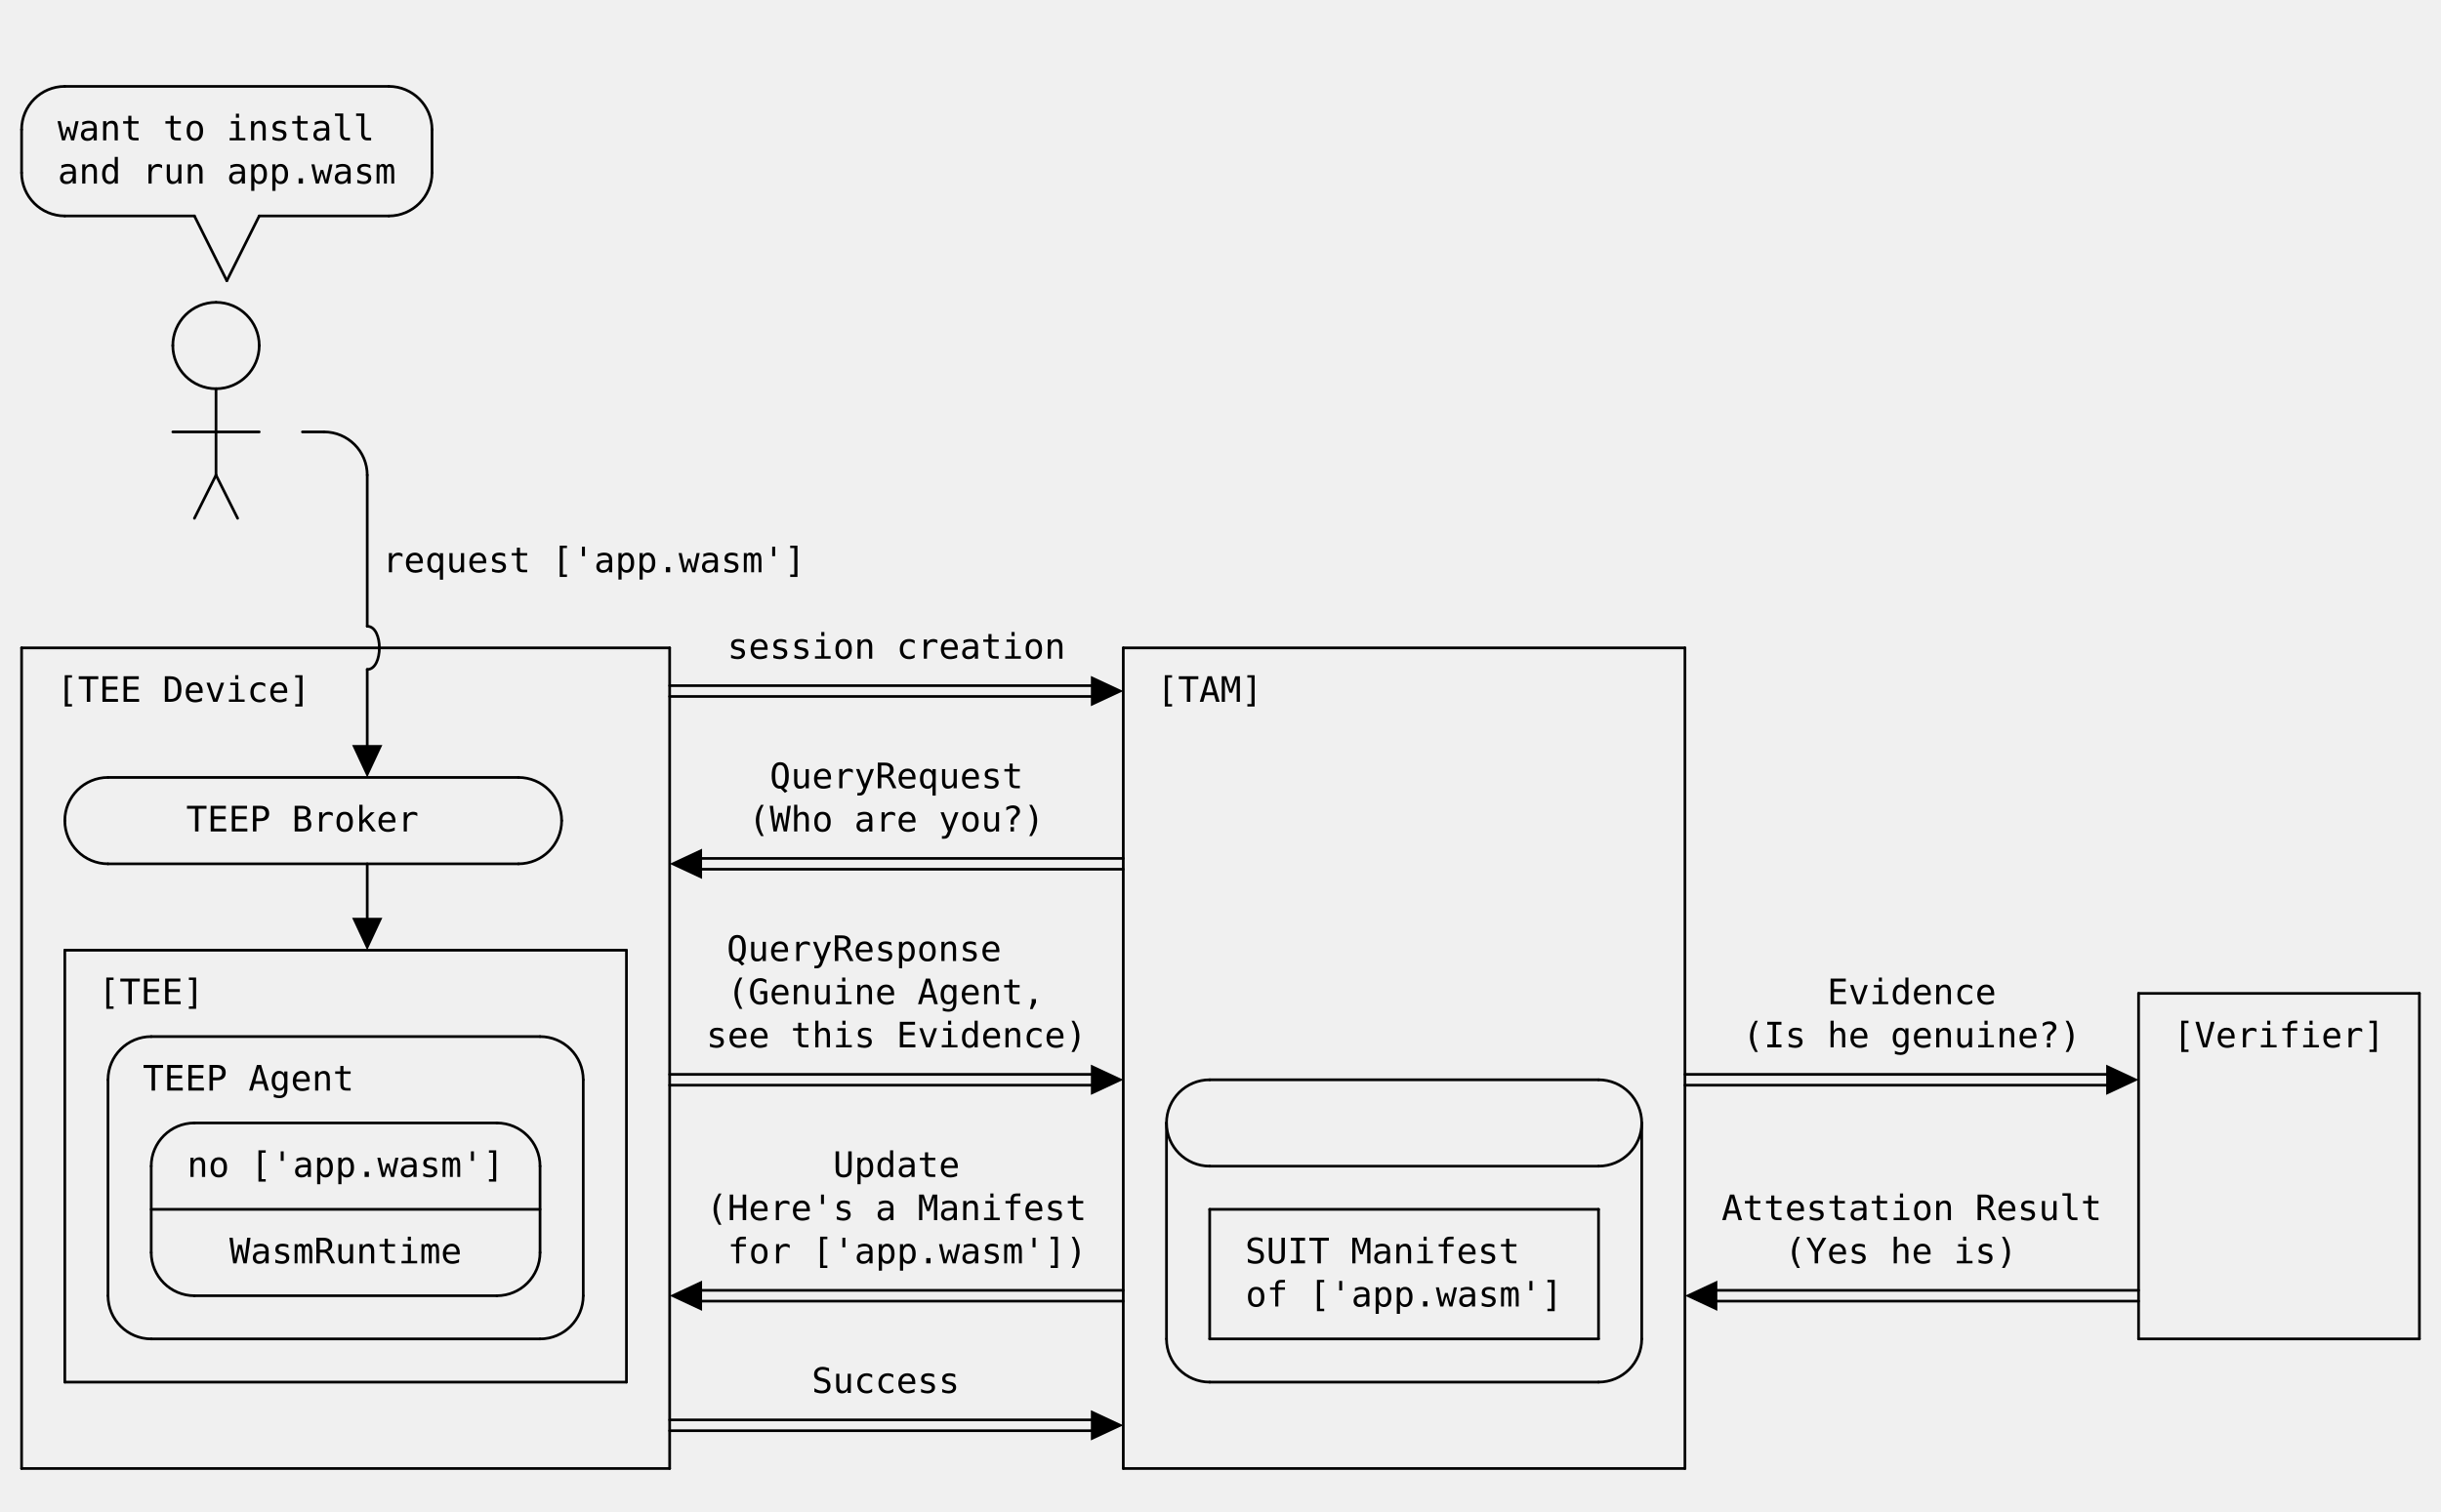
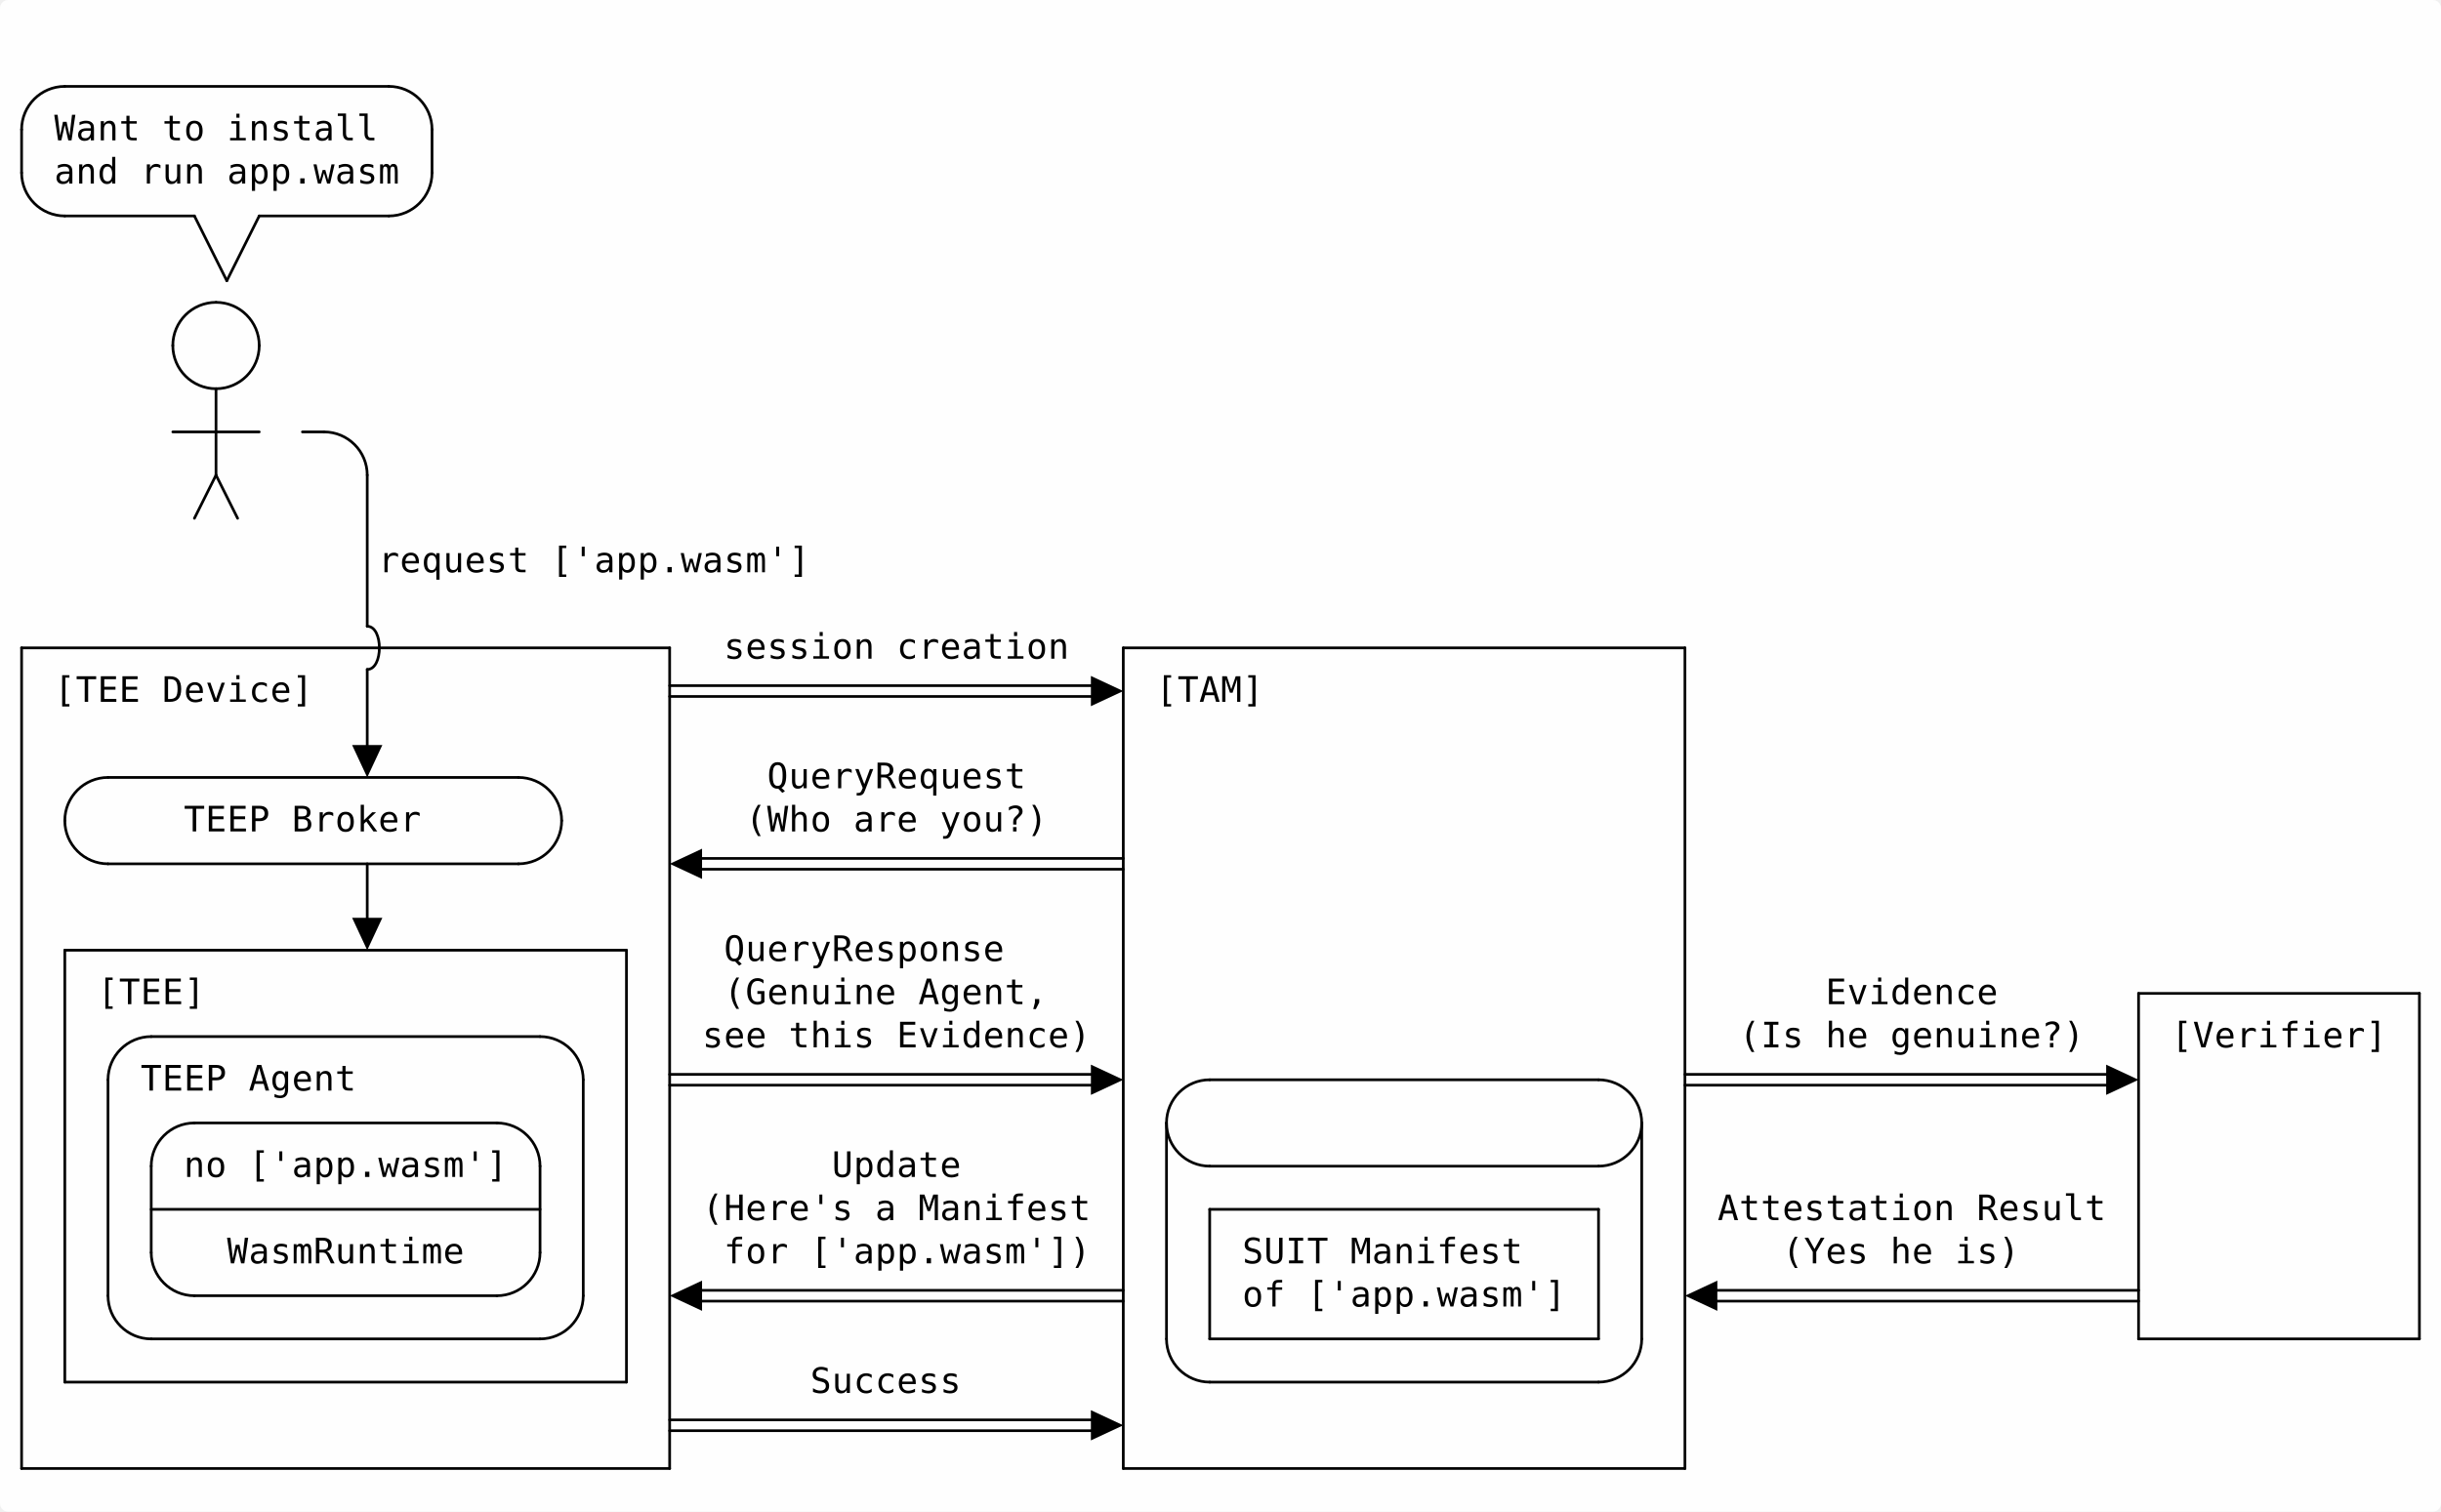
<svg xmlns="http://www.w3.org/2000/svg" version="1.1" height="560" width="904" viewBox="0 0 904 560" class="diagram" text-anchor="middle" font-family="monospace" font-size="13px" stroke-linecap="round">
+   <rect class="backdrop" x="0" y="0" width="904" height="560" rx="3px" ry="3px" fill="white" opacity="0.9" />
  <path d="M 8,48 L 8,64" fill="none" stroke="black" />
  <path d="M 8,240 L 8,544" fill="none" stroke="black" />
  <path d="M 24,352 L 24,512" fill="none" stroke="black" />
  <path d="M 40,400 L 40,480" fill="none" stroke="black" />
  <path d="M 56,432 L 56,464" fill="none" stroke="black" />
  <path d="M 80,144 L 80,176" fill="none" stroke="black" />
  <path d="M 136,176 L 136,232" fill="none" stroke="black" />
  <path d="M 136,248 L 136,280" fill="none" stroke="black" />
  <path d="M 136,320 L 136,344" fill="none" stroke="black" />
  <path d="M 160,48 L 160,64" fill="none" stroke="black" />
  <path d="M 200,432 L 200,464" fill="none" stroke="black" />
  <path d="M 216,400 L 216,480" fill="none" stroke="black" />
  <path d="M 232,352 L 232,512" fill="none" stroke="black" />
  <path d="M 248,240 L 248,544" fill="none" stroke="black" />
  <path d="M 416,240 L 416,544" fill="none" stroke="black" />
  <path d="M 432,416 L 432,496" fill="none" stroke="black" />
  <path d="M 448,448 L 448,496" fill="none" stroke="black" />
  <path d="M 592,448 L 592,496" fill="none" stroke="black" />
  <path d="M 608,416 L 608,496" fill="none" stroke="black" />
  <path d="M 624,240 L 624,544" fill="none" stroke="black" />
  <path d="M 792,368 L 792,496" fill="none" stroke="black" />
  <path d="M 896,368 L 896,496" fill="none" stroke="black" />
  <path d="M 24,32 L 144,32" fill="none" stroke="black" />
  <path d="M 24,80 L 72,80" fill="none" stroke="black" />
  <path d="M 96,80 L 144,80" fill="none" stroke="black" />
  <path d="M 64,160 L 96,160" fill="none" stroke="black" />
  <path d="M 112,160 L 120,160" fill="none" stroke="black" />
  <path d="M 8,240 L 248,240" fill="none" stroke="black" />
  <path d="M 416,240 L 624,240" fill="none" stroke="black" />
  <path d="M 248,254 L 408,254" fill="none" stroke="black" />
  <path d="M 248,258 L 408,258" fill="none" stroke="black" />
  <path d="M 40,288 L 192,288" fill="none" stroke="black" />
  <path d="M 40,320 L 192,320" fill="none" stroke="black" />
  <path d="M 256,318 L 416,318" fill="none" stroke="black" />
  <path d="M 256,322 L 416,322" fill="none" stroke="black" />
  <path d="M 24,352 L 232,352" fill="none" stroke="black" />
  <path d="M 792,368 L 896,368" fill="none" stroke="black" />
  <path d="M 56,384 L 200,384" fill="none" stroke="black" />
  <path d="M 248,398 L 408,398" fill="none" stroke="black" />
  <path d="M 248,402 L 408,402" fill="none" stroke="black" />
  <path d="M 448,400 L 592,400" fill="none" stroke="black" />
  <path d="M 624,398 L 784,398" fill="none" stroke="black" />
  <path d="M 624,402 L 784,402" fill="none" stroke="black" />
  <path d="M 72,416 L 184,416" fill="none" stroke="black" />
  <path d="M 448,432 L 592,432" fill="none" stroke="black" />
  <path d="M 56,448 L 200,448" fill="none" stroke="black" />
  <path d="M 448,448 L 592,448" fill="none" stroke="black" />
  <path d="M 72,480 L 184,480" fill="none" stroke="black" />
  <path d="M 256,478 L 416,478" fill="none" stroke="black" />
  <path d="M 256,482 L 416,482" fill="none" stroke="black" />
  <path d="M 632,478 L 792,478" fill="none" stroke="black" />
  <path d="M 632,482 L 792,482" fill="none" stroke="black" />
  <path d="M 56,496 L 200,496" fill="none" stroke="black" />
  <path d="M 448,496 L 592,496" fill="none" stroke="black" />
  <path d="M 792,496 L 896,496" fill="none" stroke="black" />
  <path d="M 24,512 L 232,512" fill="none" stroke="black" />
  <path d="M 448,512 L 592,512" fill="none" stroke="black" />
  <path d="M 248,526 L 408,526" fill="none" stroke="black" />
  <path d="M 248,530 L 408,530" fill="none" stroke="black" />
  <path d="M 8,544 L 248,544" fill="none" stroke="black" />
  <path d="M 416,544 L 624,544" fill="none" stroke="black" />
  <path d="M 80,176 L 88,192" fill="none" stroke="black" />
  <path d="M 72,80 L 84,104" fill="none" stroke="black" />
  <path d="M 84,104 L 96,80" fill="none" stroke="black" />
  <path d="M 72,192 L 80,176" fill="none" stroke="black" />
  <path d="M 24,32 C 15.169,32 8,39.169 8,48" fill="none" stroke="black" />
  <path d="M 144,32 C 152.831,32 160,39.169 160,48" fill="none" stroke="black" />
  <path d="M 24,80 C 15.169,80 8,72.831 8,64" fill="none" stroke="black" />
  <path d="M 144,80 C 152.831,80 160,72.831 160,64" fill="none" stroke="black" />
  <path d="M 80,112 C 71.169,112 64,119.169 64,128" fill="none" stroke="black" />
  <path d="M 80,112 C 88.831,112 96,119.169 96,128" fill="none" stroke="black" />
  <path d="M 80,144 C 71.169,144 64,136.831 64,128" fill="none" stroke="black" />
  <path d="M 80,144 C 88.831,144 96,136.831 96,128" fill="none" stroke="black" />
  <path d="M 120,160 C 128.831,160 136,167.169 136,176" fill="none" stroke="black" />
  <path d="M 40,288 C 31.169,288 24,295.169 24,304" fill="none" stroke="black" />
  <path d="M 192,288 C 200.831,288 208,295.169 208,304" fill="none" stroke="black" />
  <path d="M 40,320 C 31.169,320 24,312.831 24,304" fill="none" stroke="black" />
  <path d="M 192,320 C 200.831,320 208,312.831 208,304" fill="none" stroke="black" />
  <path d="M 56,384 C 47.169,384 40,391.169 40,400" fill="none" stroke="black" />
  <path d="M 200,384 C 208.831,384 216,391.169 216,400" fill="none" stroke="black" />
  <path d="M 448,400 C 439.169,400 432,407.169 432,416" fill="none" stroke="black" />
  <path d="M 592,400 C 600.831,400 608,407.169 608,416" fill="none" stroke="black" />
  <path d="M 72,416 C 63.169,416 56,423.169 56,432" fill="none" stroke="black" />
  <path d="M 184,416 C 192.831,416 200,423.169 200,432" fill="none" stroke="black" />
  <path d="M 448,432 C 439.169,432 432,424.831 432,416" fill="none" stroke="black" />
  <path d="M 592,432 C 600.831,432 608,424.831 608,416" fill="none" stroke="black" />
  <path d="M 72,480 C 63.169,480 56,472.831 56,464" fill="none" stroke="black" />
  <path d="M 184,480 C 192.831,480 200,472.831 200,464" fill="none" stroke="black" />
  <path d="M 56,496 C 47.169,496 40,488.831 40,480" fill="none" stroke="black" />
  <path d="M 200,496 C 208.831,496 216,488.831 216,480" fill="none" stroke="black" />
  <path d="M 448,512 C 439.169,512 432,504.831 432,496" fill="none" stroke="black" />
  <path d="M 592,512 C 600.831,512 608,504.831 608,496" fill="none" stroke="black" />
  <polygon class="arrowhead" points="792,400 780,394.4 780,405.6" fill="black" transform="rotate(0,784,400)" />
  <polygon class="arrowhead" points="640,480 628,474.4 628,485.6" fill="black" transform="rotate(180,632,480)" />
  <polygon class="arrowhead" points="416,528 404,522.4 404,533.6" fill="black" transform="rotate(0,408,528)" />
  <polygon class="arrowhead" points="416,400 404,394.4 404,405.6" fill="black" transform="rotate(0,408,400)" />
  <polygon class="arrowhead" points="416,256 404,250.4 404,261.6" fill="black" transform="rotate(0,408,256)" />
  <polygon class="arrowhead" points="264,480 252,474.4 252,485.6" fill="black" transform="rotate(180,256,480)" />
  <polygon class="arrowhead" points="264,320 252,314.4 252,325.6" fill="black" transform="rotate(180,256,320)" />
  <polygon class="arrowhead" points="144,344 132,338.4 132,349.6" fill="black" transform="rotate(90,136,344)" />
  <polygon class="arrowhead" points="144,280 132,274.4 132,285.6" fill="black" transform="rotate(90,136,280)" />
  <path class="jump" d="M 136,248 C 142,248 142,232 136,232" fill="none" stroke="black" />
  <g class="text">
-     <text x="80" y="52">want to install</text>
-     <text x="84" y="68">and run app.wasm</text>
-     <text x="220" y="212">request ['app.wasm']</text>
-     <text x="332" y="244">session creation</text>
-     <text x="68" y="260">[TEE Device]</text>
-     <text x="448" y="260">[TAM]</text>
-     <text x="332" y="292">QueryRequest</text>
-     <text x="112" y="308">TEEP Broker</text>
-     <text x="332" y="308">(Who are you?)</text>
-     <text x="320" y="356">QueryResponse</text>
-     <text x="56" y="372">[TEE]</text>
-     <text x="328" y="372">(Genuine Agent,</text>
-     <text x="708" y="372">Evidence</text>
-     <text x="332" y="388">see this Evidence)</text>
-     <text x="708" y="388">(Is he genuine?)</text>
-     <text x="844" y="388">[Verifier]</text>
-     <text x="92" y="404">TEEP Agent</text>
-     <text x="128" y="436">no ['app.wasm']</text>
-     <text x="332" y="436">Update</text>
-     <text x="332" y="452">(Here's a Manifest</text>
-     <text x="708" y="452">Attestation Result</text>
-     <text x="128" y="468">WasmRuntime</text>
-     <text x="336" y="468">for ['app.wasm'])</text>
-     <text x="512" y="468">SUIT Manifest</text>
-     <text x="704" y="468">(Yes he is)</text>
-     <text x="520" y="484">of ['app.wasm']</text>
-     <text x="328" y="516">Success</text>
+     <text x="24" y="52">W</text>
+     <text x="32" y="52">a</text>
+     <text x="40" y="52">n</text>
+     <text x="48" y="52">t</text>
+     <text x="64" y="52">t</text>
+     <text x="72" y="52">o</text>
+     <text x="88" y="52">i</text>
+     <text x="96" y="52">n</text>
+     <text x="104" y="52">s</text>
+     <text x="112" y="52">t</text>
+     <text x="120" y="52">a</text>
+     <text x="128" y="52">l</text>
+     <text x="136" y="52">l</text>
+     <text x="24" y="68">a</text>
+     <text x="32" y="68">n</text>
+     <text x="40" y="68">d</text>
+     <text x="56" y="68">r</text>
+     <text x="64" y="68">u</text>
+     <text x="72" y="68">n</text>
+     <text x="88" y="68">a</text>
+     <text x="96" y="68">p</text>
+     <text x="104" y="68">p</text>
+     <text x="112" y="68">.</text>
+     <text x="120" y="68">w</text>
+     <text x="128" y="68">a</text>
+     <text x="136" y="68">s</text>
+     <text x="144" y="68">m</text>
+     <text x="144" y="212">r</text>
+     <text x="152" y="212">e</text>
+     <text x="160" y="212">q</text>
+     <text x="168" y="212">u</text>
+     <text x="176" y="212">e</text>
+     <text x="184" y="212">s</text>
+     <text x="192" y="212">t</text>
+     <text x="208" y="212">[</text>
+     <text x="216" y="212">'</text>
+     <text x="224" y="212">a</text>
+     <text x="232" y="212">p</text>
+     <text x="240" y="212">p</text>
+     <text x="248" y="212">.</text>
+     <text x="256" y="212">w</text>
+     <text x="264" y="212">a</text>
+     <text x="272" y="212">s</text>
+     <text x="280" y="212">m</text>
+     <text x="288" y="212">'</text>
+     <text x="296" y="212">]</text>
+     <text x="272" y="244">s</text>
+     <text x="280" y="244">e</text>
+     <text x="288" y="244">s</text>
+     <text x="296" y="244">s</text>
+     <text x="304" y="244">i</text>
+     <text x="312" y="244">o</text>
+     <text x="320" y="244">n</text>
+     <text x="336" y="244">c</text>
+     <text x="344" y="244">r</text>
+     <text x="352" y="244">e</text>
+     <text x="360" y="244">a</text>
+     <text x="368" y="244">t</text>
+     <text x="376" y="244">i</text>
+     <text x="384" y="244">o</text>
+     <text x="392" y="244">n</text>
+     <text x="24" y="260">[</text>
+     <text x="32" y="260">T</text>
+     <text x="40" y="260">E</text>
+     <text x="48" y="260">E</text>
+     <text x="64" y="260">D</text>
+     <text x="72" y="260">e</text>
+     <text x="80" y="260">v</text>
+     <text x="88" y="260">i</text>
+     <text x="96" y="260">c</text>
+     <text x="104" y="260">e</text>
+     <text x="112" y="260">]</text>
+     <text x="432" y="260">[</text>
+     <text x="440" y="260">T</text>
+     <text x="448" y="260">A</text>
+     <text x="456" y="260">M</text>
+     <text x="464" y="260">]</text>
+     <text x="288" y="292">Q</text>
+     <text x="296" y="292">u</text>
+     <text x="304" y="292">e</text>
+     <text x="312" y="292">r</text>
+     <text x="320" y="292">y</text>
+     <text x="328" y="292">R</text>
+     <text x="336" y="292">e</text>
+     <text x="344" y="292">q</text>
+     <text x="352" y="292">u</text>
+     <text x="360" y="292">e</text>
+     <text x="368" y="292">s</text>
+     <text x="376" y="292">t</text>
+     <text x="72" y="308">T</text>
+     <text x="80" y="308">E</text>
+     <text x="88" y="308">E</text>
+     <text x="96" y="308">P</text>
+     <text x="112" y="308">B</text>
+     <text x="120" y="308">r</text>
+     <text x="128" y="308">o</text>
+     <text x="136" y="308">k</text>
+     <text x="144" y="308">e</text>
+     <text x="152" y="308">r</text>
+     <text x="280" y="308">(</text>
+     <text x="288" y="308">W</text>
+     <text x="296" y="308">h</text>
+     <text x="304" y="308">o</text>
+     <text x="320" y="308">a</text>
+     <text x="328" y="308">r</text>
+     <text x="336" y="308">e</text>
+     <text x="352" y="308">y</text>
+     <text x="360" y="308">o</text>
+     <text x="368" y="308">u</text>
+     <text x="376" y="308">?</text>
+     <text x="384" y="308">)</text>
+     <text x="272" y="356">Q</text>
+     <text x="280" y="356">u</text>
+     <text x="288" y="356">e</text>
+     <text x="296" y="356">r</text>
+     <text x="304" y="356">y</text>
+     <text x="312" y="356">R</text>
+     <text x="320" y="356">e</text>
+     <text x="328" y="356">s</text>
+     <text x="336" y="356">p</text>
+     <text x="344" y="356">o</text>
+     <text x="352" y="356">n</text>
+     <text x="360" y="356">s</text>
+     <text x="368" y="356">e</text>
+     <text x="40" y="372">[</text>
+     <text x="48" y="372">T</text>
+     <text x="56" y="372">E</text>
+     <text x="64" y="372">E</text>
+     <text x="72" y="372">]</text>
+     <text x="272" y="372">(</text>
+     <text x="280" y="372">G</text>
+     <text x="288" y="372">e</text>
+     <text x="296" y="372">n</text>
+     <text x="304" y="372">u</text>
+     <text x="312" y="372">i</text>
+     <text x="320" y="372">n</text>
+     <text x="328" y="372">e</text>
+     <text x="344" y="372">A</text>
+     <text x="352" y="372">g</text>
+     <text x="360" y="372">e</text>
+     <text x="368" y="372">n</text>
+     <text x="376" y="372">t</text>
+     <text x="384" y="372">,</text>
+     <text x="680" y="372">E</text>
+     <text x="688" y="372">v</text>
+     <text x="696" y="372">i</text>
+     <text x="704" y="372">d</text>
+     <text x="712" y="372">e</text>
+     <text x="720" y="372">n</text>
+     <text x="728" y="372">c</text>
+     <text x="736" y="372">e</text>
+     <text x="264" y="388">s</text>
+     <text x="272" y="388">e</text>
+     <text x="280" y="388">e</text>
+     <text x="296" y="388">t</text>
+     <text x="304" y="388">h</text>
+     <text x="312" y="388">i</text>
+     <text x="320" y="388">s</text>
+     <text x="336" y="388">E</text>
+     <text x="344" y="388">v</text>
+     <text x="352" y="388">i</text>
+     <text x="360" y="388">d</text>
+     <text x="368" y="388">e</text>
+     <text x="376" y="388">n</text>
+     <text x="384" y="388">c</text>
+     <text x="392" y="388">e</text>
+     <text x="400" y="388">)</text>
+     <text x="648" y="388">(</text>
+     <text x="656" y="388">I</text>
+     <text x="664" y="388">s</text>
+     <text x="680" y="388">h</text>
+     <text x="688" y="388">e</text>
+     <text x="704" y="388">g</text>
+     <text x="712" y="388">e</text>
+     <text x="720" y="388">n</text>
+     <text x="728" y="388">u</text>
+     <text x="736" y="388">i</text>
+     <text x="744" y="388">n</text>
+     <text x="752" y="388">e</text>
+     <text x="760" y="388">?</text>
+     <text x="768" y="388">)</text>
+     <text x="808" y="388">[</text>
+     <text x="816" y="388">V</text>
+     <text x="824" y="388">e</text>
+     <text x="832" y="388">r</text>
+     <text x="840" y="388">i</text>
+     <text x="848" y="388">f</text>
+     <text x="856" y="388">i</text>
+     <text x="864" y="388">e</text>
+     <text x="872" y="388">r</text>
+     <text x="880" y="388">]</text>
+     <text x="56" y="404">T</text>
+     <text x="64" y="404">E</text>
+     <text x="72" y="404">E</text>
+     <text x="80" y="404">P</text>
+     <text x="96" y="404">A</text>
+     <text x="104" y="404">g</text>
+     <text x="112" y="404">e</text>
+     <text x="120" y="404">n</text>
+     <text x="128" y="404">t</text>
+     <text x="72" y="436">n</text>
+     <text x="80" y="436">o</text>
+     <text x="96" y="436">[</text>
+     <text x="104" y="436">'</text>
+     <text x="112" y="436">a</text>
+     <text x="120" y="436">p</text>
+     <text x="128" y="436">p</text>
+     <text x="136" y="436">.</text>
+     <text x="144" y="436">w</text>
+     <text x="152" y="436">a</text>
+     <text x="160" y="436">s</text>
+     <text x="168" y="436">m</text>
+     <text x="176" y="436">'</text>
+     <text x="184" y="436">]</text>
+     <text x="312" y="436">U</text>
+     <text x="320" y="436">p</text>
+     <text x="328" y="436">d</text>
+     <text x="336" y="436">a</text>
+     <text x="344" y="436">t</text>
+     <text x="352" y="436">e</text>
+     <text x="264" y="452">(</text>
+     <text x="272" y="452">H</text>
+     <text x="280" y="452">e</text>
+     <text x="288" y="452">r</text>
+     <text x="296" y="452">e</text>
+     <text x="304" y="452">'</text>
+     <text x="312" y="452">s</text>
+     <text x="328" y="452">a</text>
+     <text x="344" y="452">M</text>
+     <text x="352" y="452">a</text>
+     <text x="360" y="452">n</text>
+     <text x="368" y="452">i</text>
+     <text x="376" y="452">f</text>
+     <text x="384" y="452">e</text>
+     <text x="392" y="452">s</text>
+     <text x="400" y="452">t</text>
+     <text x="640" y="452">A</text>
+     <text x="648" y="452">t</text>
+     <text x="656" y="452">t</text>
+     <text x="664" y="452">e</text>
+     <text x="672" y="452">s</text>
+     <text x="680" y="452">t</text>
+     <text x="688" y="452">a</text>
+     <text x="696" y="452">t</text>
+     <text x="704" y="452">i</text>
+     <text x="712" y="452">o</text>
+     <text x="720" y="452">n</text>
+     <text x="736" y="452">R</text>
+     <text x="744" y="452">e</text>
+     <text x="752" y="452">s</text>
+     <text x="760" y="452">u</text>
+     <text x="768" y="452">l</text>
+     <text x="776" y="452">t</text>
+     <text x="88" y="468">W</text>
+     <text x="96" y="468">a</text>
+     <text x="104" y="468">s</text>
+     <text x="112" y="468">m</text>
+     <text x="120" y="468">R</text>
+     <text x="128" y="468">u</text>
+     <text x="136" y="468">n</text>
+     <text x="144" y="468">t</text>
+     <text x="152" y="468">i</text>
+     <text x="160" y="468">m</text>
+     <text x="168" y="468">e</text>
+     <text x="272" y="468">f</text>
+     <text x="280" y="468">o</text>
+     <text x="288" y="468">r</text>
+     <text x="304" y="468">[</text>
+     <text x="312" y="468">'</text>
+     <text x="320" y="468">a</text>
+     <text x="328" y="468">p</text>
+     <text x="336" y="468">p</text>
+     <text x="344" y="468">.</text>
+     <text x="352" y="468">w</text>
+     <text x="360" y="468">a</text>
+     <text x="368" y="468">s</text>
+     <text x="376" y="468">m</text>
+     <text x="384" y="468">'</text>
+     <text x="392" y="468">]</text>
+     <text x="400" y="468">)</text>
+     <text x="464" y="468">S</text>
+     <text x="472" y="468">U</text>
+     <text x="480" y="468">I</text>
+     <text x="488" y="468">T</text>
+     <text x="504" y="468">M</text>
+     <text x="512" y="468">a</text>
+     <text x="520" y="468">n</text>
+     <text x="528" y="468">i</text>
+     <text x="536" y="468">f</text>
+     <text x="544" y="468">e</text>
+     <text x="552" y="468">s</text>
+     <text x="560" y="468">t</text>
+     <text x="664" y="468">(</text>
+     <text x="672" y="468">Y</text>
+     <text x="680" y="468">e</text>
+     <text x="688" y="468">s</text>
+     <text x="704" y="468">h</text>
+     <text x="712" y="468">e</text>
+     <text x="728" y="468">i</text>
+     <text x="736" y="468">s</text>
+     <text x="744" y="468">)</text>
+     <text x="464" y="484">o</text>
+     <text x="472" y="484">f</text>
+     <text x="488" y="484">[</text>
+     <text x="496" y="484">'</text>
+     <text x="504" y="484">a</text>
+     <text x="512" y="484">p</text>
+     <text x="520" y="484">p</text>
+     <text x="528" y="484">.</text>
+     <text x="536" y="484">w</text>
+     <text x="544" y="484">a</text>
+     <text x="552" y="484">s</text>
+     <text x="560" y="484">m</text>
+     <text x="568" y="484">'</text>
+     <text x="576" y="484">]</text>
+     <text x="304" y="516">S</text>
+     <text x="312" y="516">u</text>
+     <text x="320" y="516">c</text>
+     <text x="328" y="516">c</text>
+     <text x="336" y="516">e</text>
+     <text x="344" y="516">s</text>
+     <text x="352" y="516">s</text>
  </g>
</svg>
